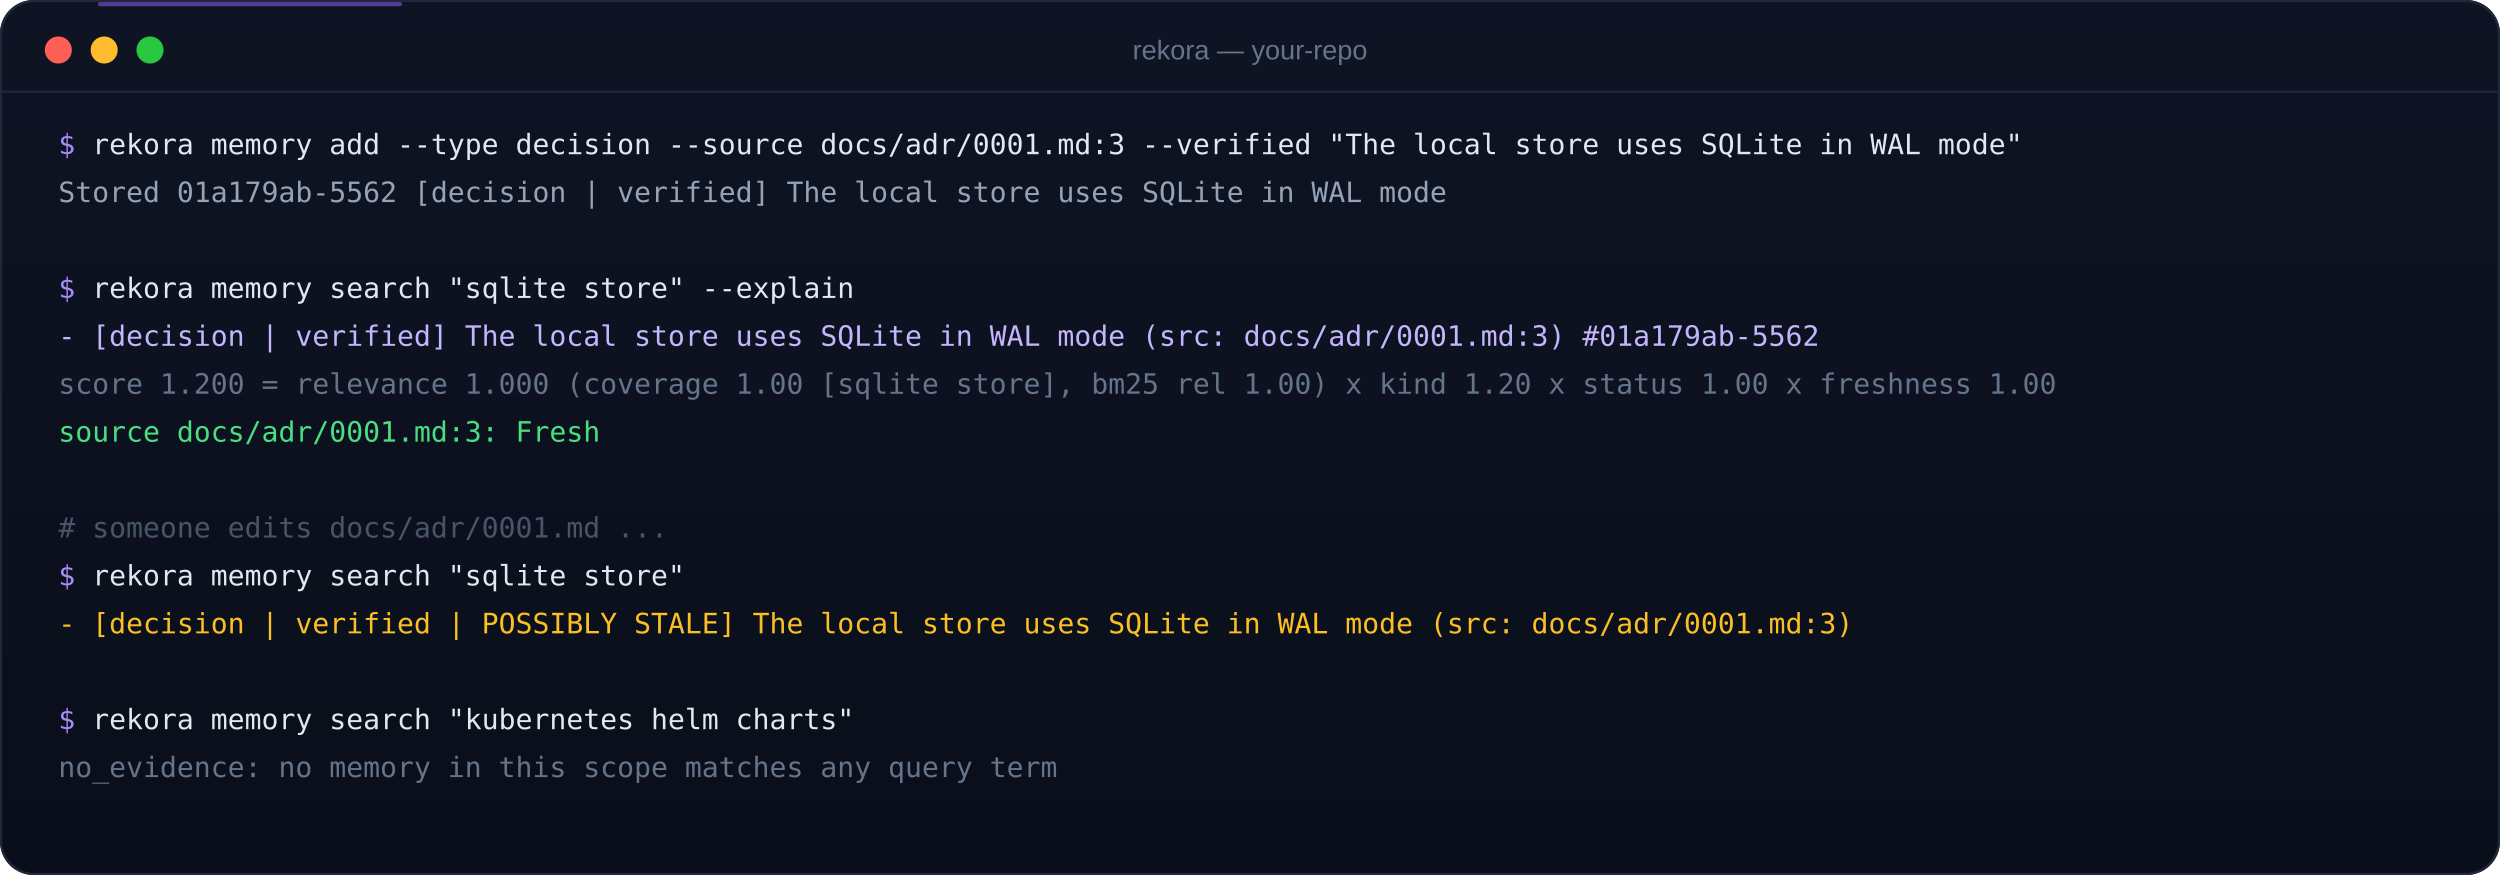
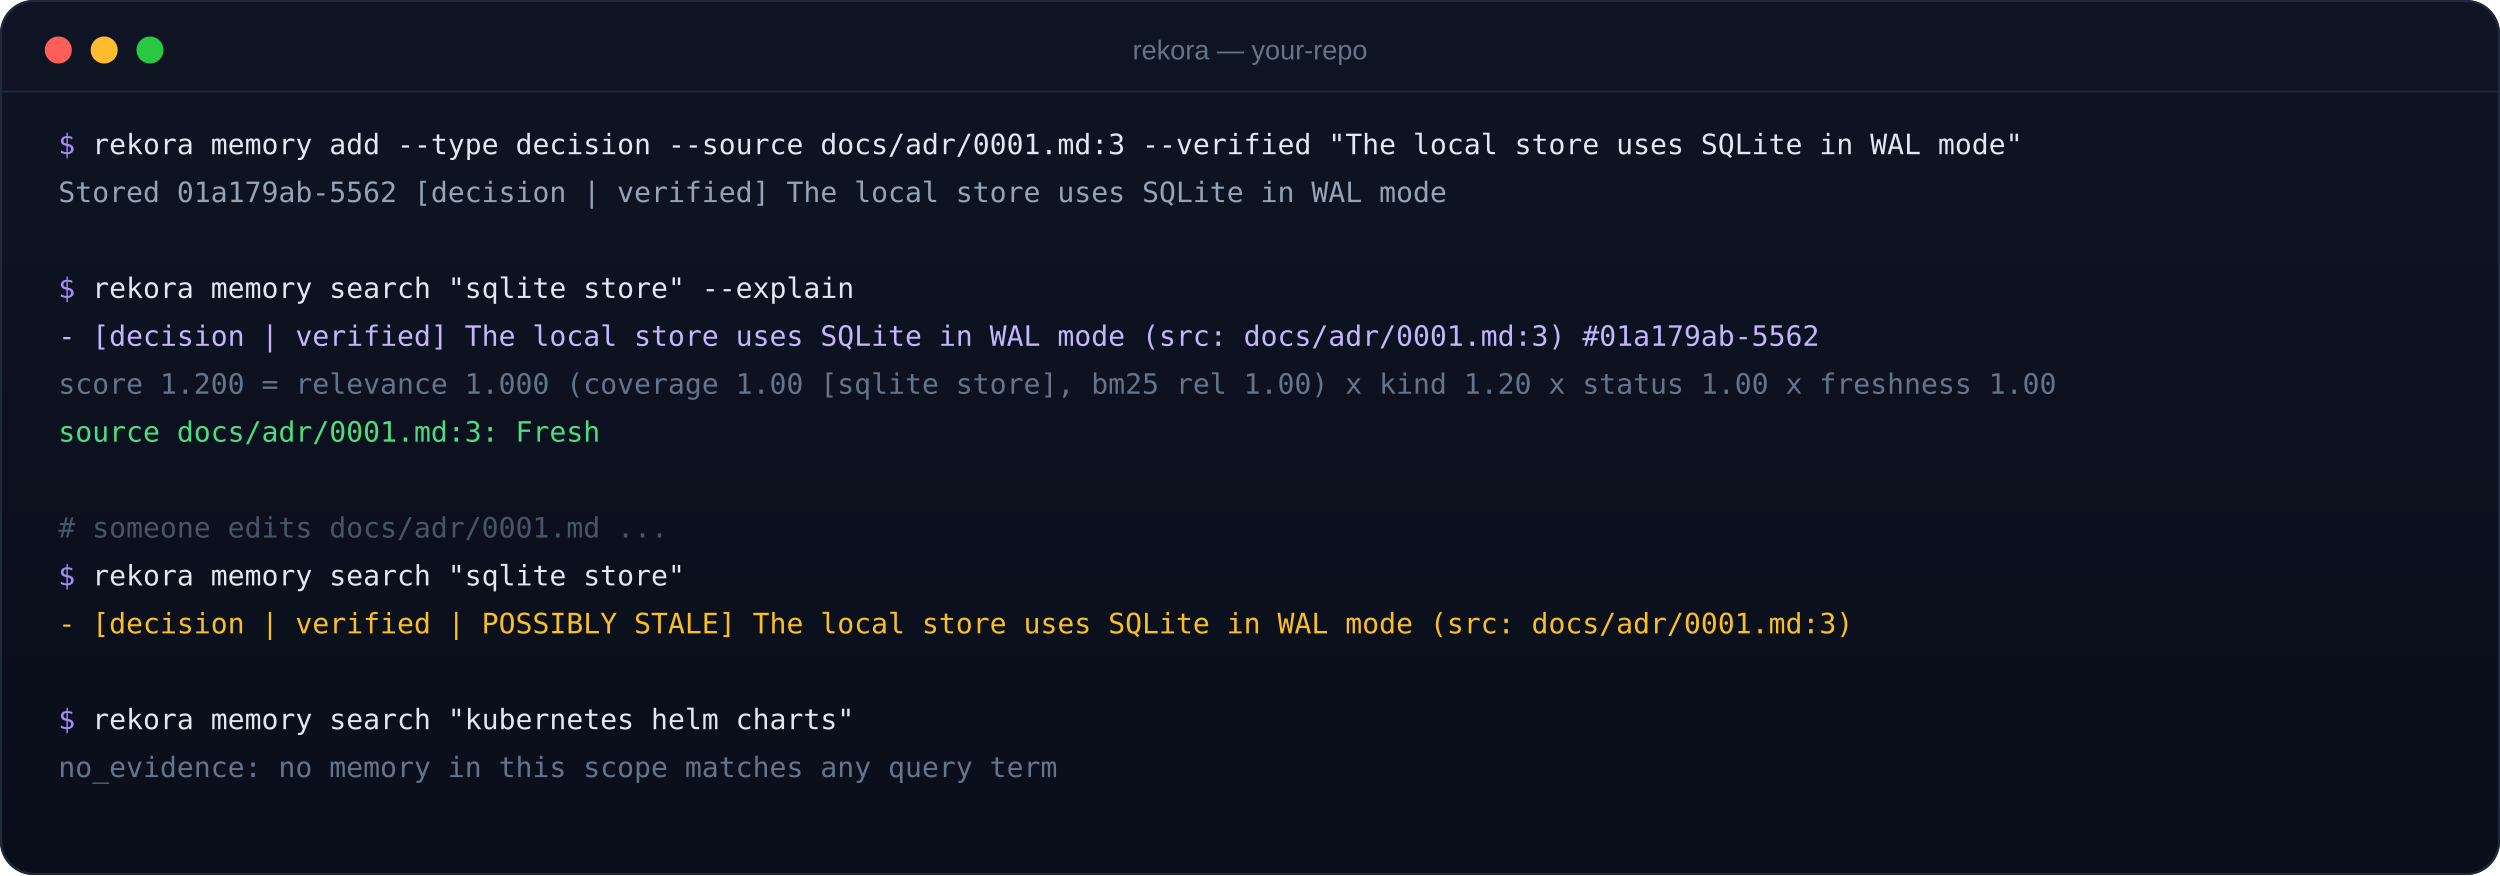
- <svg xmlns="http://www.w3.org/2000/svg" width="1200" height="420" viewBox="0 0 1200 420" role="img" aria-label="Rekora terminal session: store a verified decision, search with an explained score, detect a stale source and answer no_evidence" data-readme-motion="subtle">
+ <svg xmlns="http://www.w3.org/2000/svg" width="1200" height="420" viewBox="0 0 1200 420" role="img" aria-label="Rekora terminal session: store a verified decision, search with an explained score, detect a stale source and answer no_evidence">
  <defs>
    <linearGradient id="bg" x1="0" y1="0" x2="0" y2="1">
      <stop offset="0" stop-color="#0f1424" />
      <stop offset="1" stop-color="#0a0e1a" />
    </linearGradient>
    <style>
      .t { font-family: "Cascadia Code", "JetBrains Mono", Consolas, Menlo, "DejaVu Sans Mono", monospace; font-size: 13.5px; white-space: pre; }
      .h { font-family: "Segoe UI", -apple-system, Arial, sans-serif; font-size: 13px; fill: #64748b; }
    </style>
  </defs>
  <rect width="1200" height="420" rx="16" fill="url(#bg)" />
  <rect x="0.5" y="0.5" width="1199" height="419" rx="16" fill="none" stroke="#1e293b" />
  <circle cx="28" cy="24" r="6.5" fill="#ff5f57" />
  <circle cx="50" cy="24" r="6.5" fill="#febc2e" />
  <circle cx="72" cy="24" r="6.5" fill="#28c840" />
  <text x="600" y="28.5" text-anchor="middle" class="h">rekora — your-repo</text>
  <line x1="0" y1="44" x2="1200" y2="44" stroke="#1e293b" />
  <text x="28" y="74" class="t">
    <tspan fill="#a78bfa">$</tspan>
    <tspan fill="#e2e8f0">rekora memory add --type decision --source docs/adr/0001.md:3 --verified "The local store uses SQLite in WAL mode"</tspan>
  </text>
  <text x="28" y="97" class="t" fill="#94a3b8">Stored 01a179ab-5562 [decision | verified] The local store uses SQLite in WAL mode</text>
  <text x="28" y="143" class="t">
    <tspan fill="#a78bfa">$</tspan>
    <tspan fill="#e2e8f0">rekora memory search "sqlite store" --explain</tspan>
  </text>
  <text x="28" y="166" class="t" fill="#c4b5fd">- [decision | verified] The local store uses SQLite in WAL mode (src: docs/adr/0001.md:3) #01a179ab-5562</text>
  <text x="28" y="189" class="t" fill="#64748b">    score 1.200 = relevance 1.000 (coverage 1.00 [sqlite store], bm25 rel 1.00) x kind 1.20 x status 1.00 x freshness 1.00</text>
  <text x="28" y="212" class="t" fill="#4ade80">    source docs/adr/0001.md:3: Fresh</text>
  <text x="28" y="258" class="t" fill="#475569"># someone edits docs/adr/0001.md ...</text>
  <text x="28" y="281" class="t">
    <tspan fill="#a78bfa">$</tspan>
    <tspan fill="#e2e8f0">rekora memory search "sqlite store"</tspan>
  </text>
  <text x="28" y="304" class="t" fill="#fbbf24">- [decision | verified | POSSIBLY STALE] The local store uses SQLite in WAL mode (src: docs/adr/0001.md:3)</text>
  <text x="28" y="350" class="t">
    <tspan fill="#a78bfa">$</tspan>
    <tspan fill="#e2e8f0">rekora memory search "kubernetes helm charts"</tspan>
  </text>
  <text x="28" y="373" class="t" fill="#64748b">no_evidence: no memory in this scope matches any query term</text>
-   <style data-readme-builder-motion="1">
- @keyframes rb-accent {0%,100%{filter:brightness(1)}50%{filter:brightness(1.3)}}
- @keyframes rb-trace {from{stroke-dashoffset:1200}to{stroke-dashoffset:0}}
- svg[data-readme-motion] .rb-motion-line{animation:rb-trace 2s ease-in-out 2;stroke-dasharray:144 1200;stroke-dashoffset:0;opacity:.55}
- svg[data-readme-motion] &gt; path,svg[data-readme-motion] &gt; g:not(.rb-motion-layer){animation:rb-accent 2s ease-in-out 2}
- @media (prefers-reduced-motion:reduce){svg[data-readme-motion] .rb-motion-line,svg[data-readme-motion] &gt; path,svg[data-readme-motion] &gt; g:not(.rb-motion-layer){animation:none!important;filter:none!important}}
- </style>
-   <g class="rb-motion-layer" aria-hidden="true" pointer-events="none">
-     <path class="rb-motion-line" d="M48 2h1104" fill="none" stroke="#8b5cf6" stroke-width="2" stroke-linecap="round" />
-   </g>
</svg>
